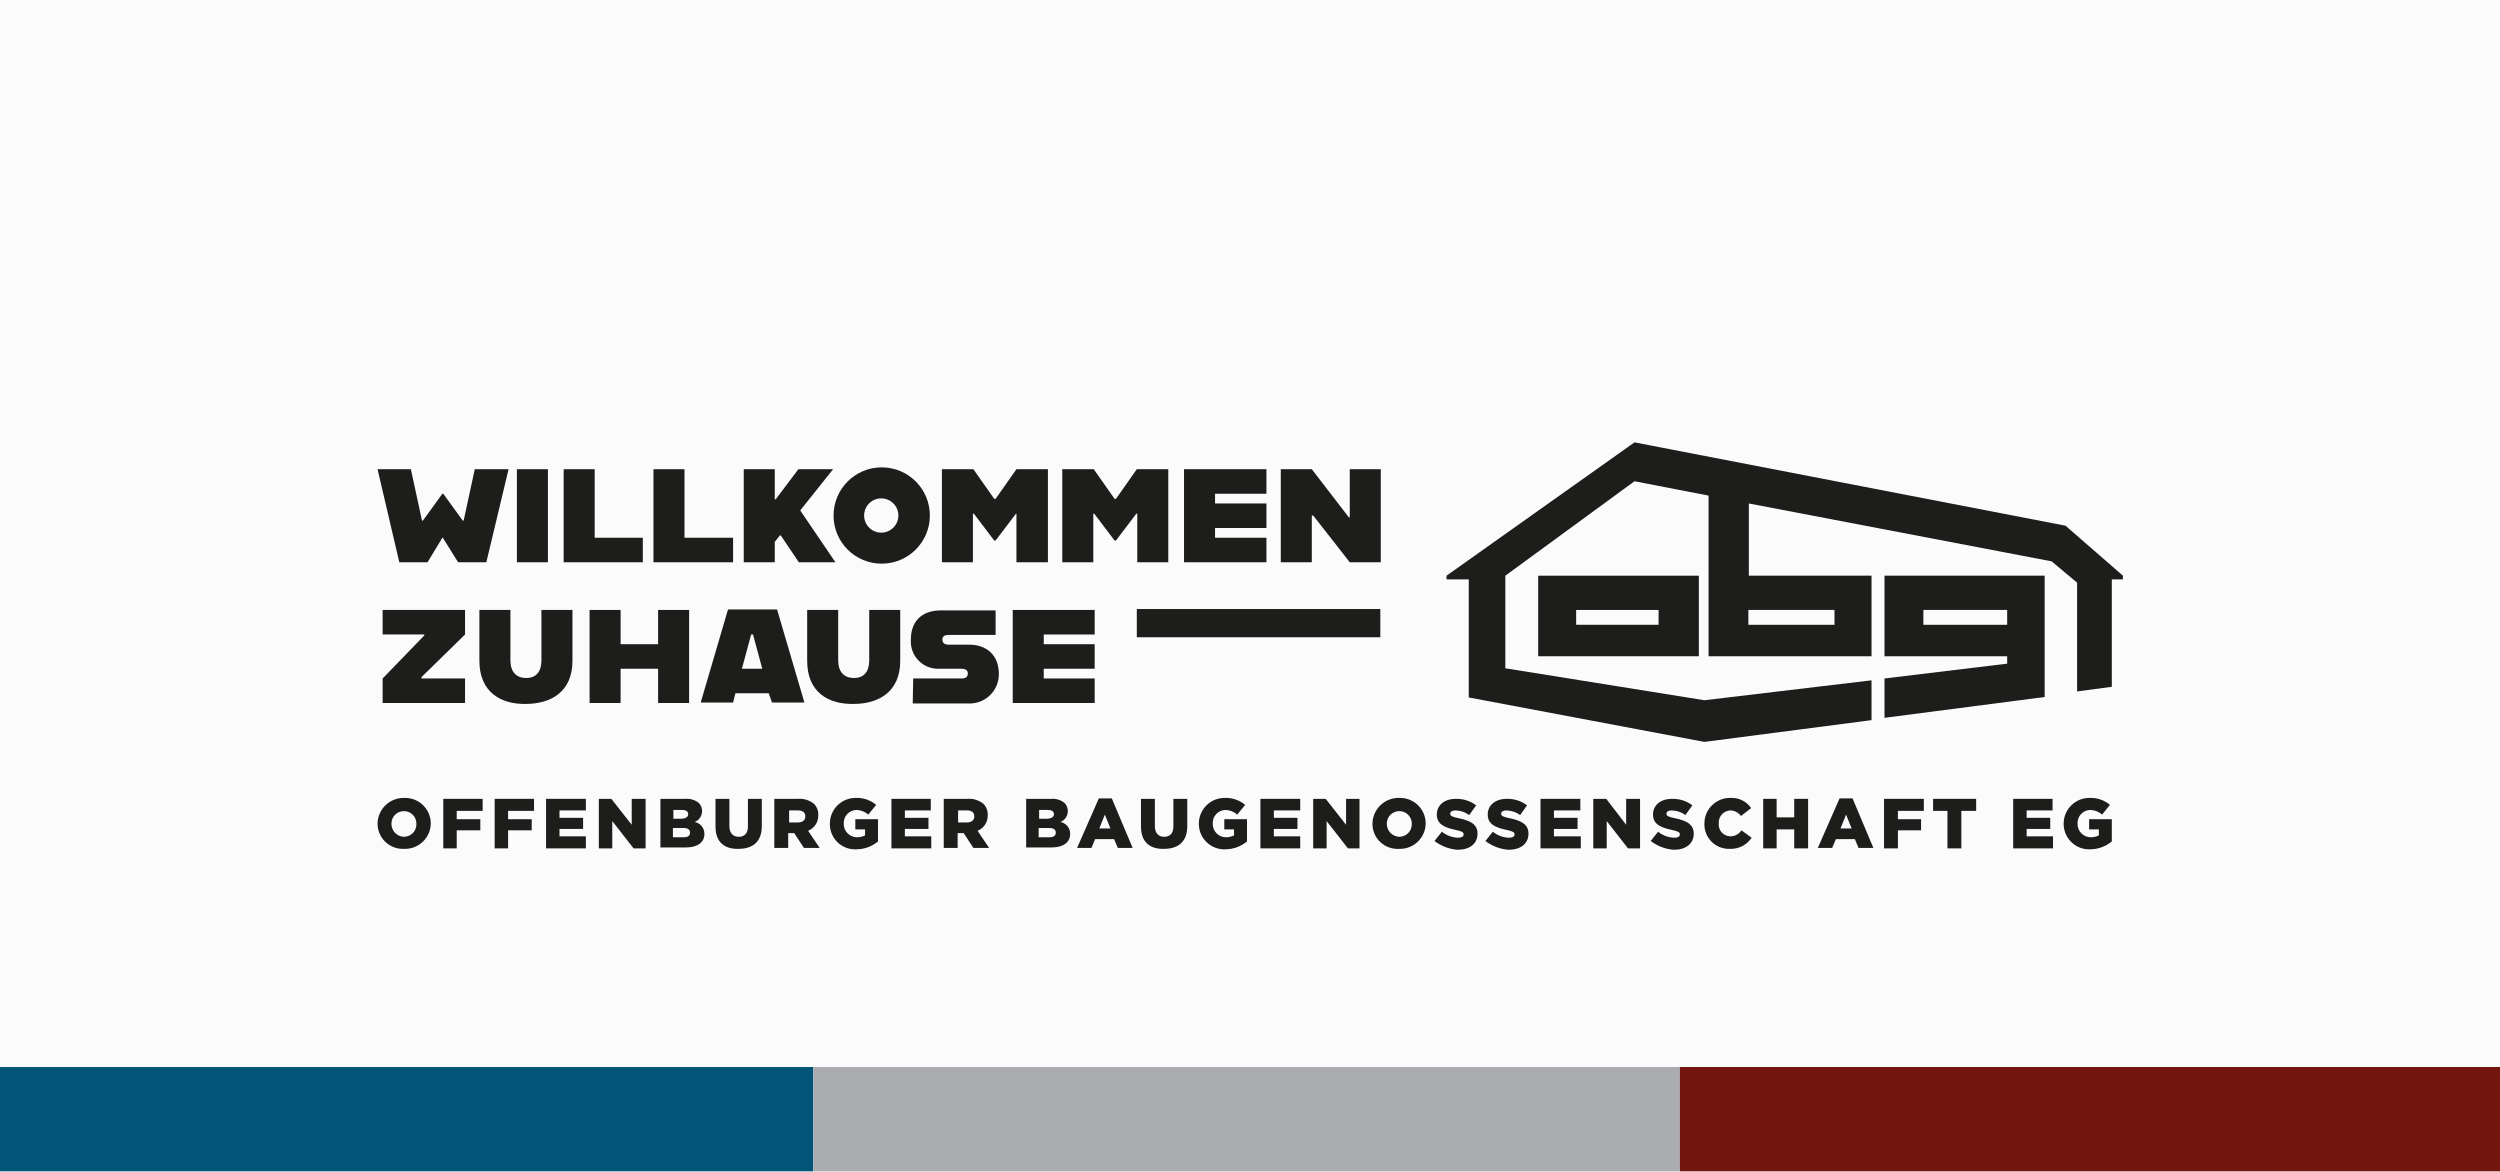
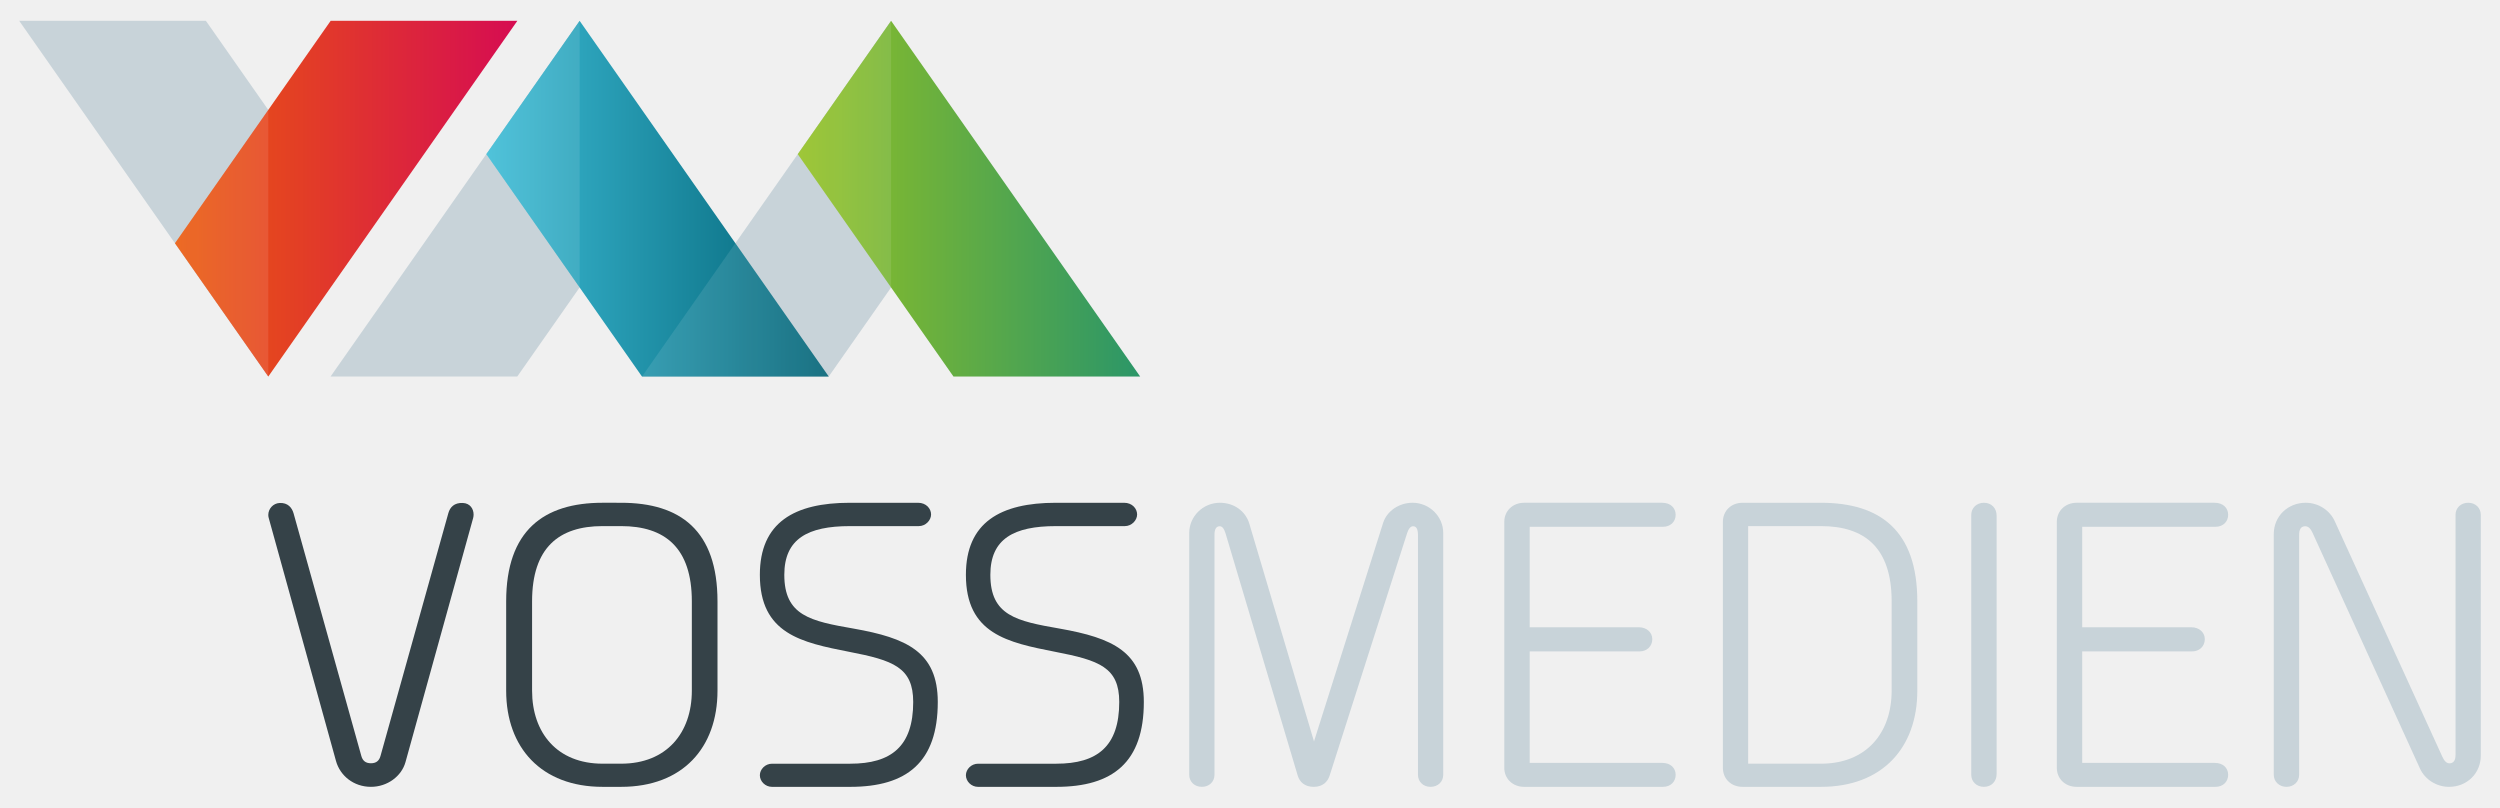
- <svg xmlns="http://www.w3.org/2000/svg" width="540" height="253" viewBox="0 0 540 253">
-   <defs>
-     <clipPath id="a">
-       <rect width="453.5" height="141.7" />
-     </clipPath>
-     <clipPath id="ai">
-       <rect width="453.5" height="141.7" transform="translate(-68.4 -32.7)" />
-     </clipPath>
-     <clipPath id="ay">
-       <rect width="453.5" height="141.7" transform="translate(-202.3 -62.9)" />
-     </clipPath>
-   </defs>
-   <g transform="translate(-690 42)">
-     <rect width="540" height="253" transform="translate(690 -42)" fill="#fff" opacity="0.726" />
-     <g transform="translate(733.25 26.65)">
-       <g clip-path="url(#a)">
-         <path d="M38.3,109.3h0a5.638,5.638,0,0,1,5.8-5.6,5.531,5.531,0,0,1,5.7,5.5h0a5.557,5.557,0,0,1-5.8,5.5,5.451,5.451,0,0,1-5.7-5.4m8.4,0h0a2.7,2.7,0,1,0-5.4-.1h0a2.8,2.8,0,0,0,2.7,2.9,2.711,2.711,0,0,0,2.7-2.8" fill="#1d1d1b" />
-       </g>
-       <g clip-path="url(#a)">
-         <path d="M52.5,103.9H61v2.6H55.4v1.8h5.1v2.4H55.4v3.9H52.5Z" fill="#1d1d1b" />
-       </g>
-       <g clip-path="url(#a)">
-         <path d="M63.6,103.9h8.5v2.6H66.5v1.8h5.1v2.4H66.5v3.9H63.6Z" fill="#1d1d1b" />
-       </g>
-       <g clip-path="url(#a)">
-         <path d="M74.7,103.9h8.6v2.5H77.6V108h5.1v2.4H77.6V112h5.7v2.6H74.7Z" fill="#1d1d1b" />
-       </g>
-       <g clip-path="url(#a)">
-         <path d="M86.1,103.9h2.7l4.4,5.6v-5.6h3v10.7H93.6L89,108.7v5.9H86.1Z" fill="#1d1d1b" />
-       </g>
-       <g clip-path="url(#a)">
-         <path d="M99.3,103.9h5.5a4.03,4.03,0,0,1,2.9.9,2.413,2.413,0,0,1,.7,1.7h0a2.545,2.545,0,0,1-1.6,2.4,2.578,2.578,0,0,1,2.1,2.6h0c0,1.8-1.5,2.9-4,2.9H99.4V103.9Zm6.1,3.3c0-.6-.5-.9-1.3-.9h-1.9v1.9h1.9c.8-.1,1.3-.4,1.3-1Zm-1,3h-2.3v2h2.3c.9,0,1.4-.3,1.4-1h0c0-.6-.4-1-1.4-1" fill="#1d1d1b" />
-       </g>
-       <g clip-path="url(#a)">
-         <path d="M111.3,109.9v-6h3v5.9c0,1.5.8,2.3,2,2.3s2-.7,2-2.2v-6h3v5.9c0,3.4-2,4.9-5,4.9-3.1.1-5-1.5-5-4.8" fill="#1d1d1b" />
-       </g>
-       <g clip-path="url(#a)">
-         <path d="M124.1,103.9h5a4.883,4.883,0,0,1,3.5,1.1,3.327,3.327,0,0,1,.9,2.5h0a3.51,3.51,0,0,1-2.2,3.3l2.5,3.7h-3.4l-2.1-3.2H127v3.2h-3V103.9Zm5,5.1c1,0,1.6-.5,1.6-1.3h0c0-.9-.6-1.3-1.6-1.3h-1.9V109h1.9Z" fill="#1d1d1b" />
-       </g>
-       <g clip-path="url(#a)">
-         <path d="M136,109.3h0a5.552,5.552,0,0,1,5.7-5.6,6.386,6.386,0,0,1,4.3,1.5l-1.7,2.1a4,4,0,0,0-2.6-1,2.8,2.8,0,0,0-2.7,2.9h0a2.865,2.865,0,0,0,2.9,3,3.867,3.867,0,0,0,1.7-.4v-1.3h-2.1v-2.2h4.9v4.8a7.328,7.328,0,0,1-4.6,1.7,5.441,5.441,0,0,1-5.8-5.5" fill="#1d1d1b" />
-       </g>
-       <g clip-path="url(#a)">
-         <path d="M149.3,103.9h8.5v2.5h-5.6V108h5.1v2.4h-5.1V112h5.7v2.6h-8.6Z" fill="#1d1d1b" />
-       </g>
-       <g clip-path="url(#a)">
-         <path d="M160.7,103.9h5a4.883,4.883,0,0,1,3.5,1.1,3.327,3.327,0,0,1,.9,2.5h0a3.51,3.51,0,0,1-2.2,3.3l2.5,3.7H167l-2.1-3.2h-1.3v3.2h-3V103.9Zm4.9,5.1c1,0,1.6-.5,1.6-1.3h0c0-.9-.6-1.3-1.6-1.3h-1.9V109h1.9Z" fill="#1d1d1b" />
-       </g>
-       <g clip-path="url(#a)">
-         <path d="M178.3,103.9h5.5a4.03,4.03,0,0,1,2.9.9,2.413,2.413,0,0,1,.7,1.7h0a2.545,2.545,0,0,1-1.6,2.4,2.578,2.578,0,0,1,2.1,2.6h0c0,1.8-1.5,2.9-4,2.9h-5.5V103.9Zm6.1,3.3c0-.6-.5-.9-1.3-.9h-1.9v1.9h1.9c.8-.1,1.3-.4,1.3-1Zm-1,3h-2.3v2h2.3c.9,0,1.4-.3,1.4-1h0c0-.6-.4-1-1.4-1" fill="#1d1d1b" />
-       </g>
-       <g clip-path="url(#a)">
-         <path d="M194.1,103.8h2.8l4.5,10.7h-3.2l-.8-1.9h-4.1l-.8,1.9h-3.1Zm2.5,6.5-1.2-3-1.2,3Z" fill="#1d1d1b" />
-       </g>
-       <g clip-path="url(#a)">
-         <path d="M203.2,109.9v-6h3v5.9c0,1.5.8,2.3,2,2.3s2-.7,2-2.2v-6h3v5.9c0,3.4-2,4.9-5,4.9-3.1.1-5-1.5-5-4.8" fill="#1d1d1b" />
-       </g>
-       <g clip-path="url(#a)">
-         <path d="M215.7,109.3h0a5.552,5.552,0,0,1,5.7-5.6,6.386,6.386,0,0,1,4.3,1.5l-1.7,2.1a4,4,0,0,0-2.6-1,2.8,2.8,0,0,0-2.7,2.9h0a2.865,2.865,0,0,0,2.9,3,3.867,3.867,0,0,0,1.7-.4v-1.3h-2.1v-2.2h4.9v4.8a7.328,7.328,0,0,1-4.6,1.7,5.5,5.5,0,0,1-5.8-5.5" fill="#1d1d1b" />
-       </g>
-       <g clip-path="url(#a)">
-         <path d="M229,103.9h8.6v2.5h-5.7V108H237v2.4h-5.1V112h5.7v2.6H229Z" fill="#1d1d1b" />
-       </g>
-       <g clip-path="url(#a)">
-         <path d="M240.4,103.9h2.7l4.4,5.6v-5.6h2.9v10.7h-2.5l-4.6-5.9v5.9h-2.9Z" fill="#1d1d1b" />
-       </g>
-       <g clip-path="url(#a)">
-         <path d="M253.2,109.3h0a5.638,5.638,0,0,1,5.8-5.6,5.531,5.531,0,0,1,5.7,5.5h0a5.557,5.557,0,0,1-5.8,5.5,5.392,5.392,0,0,1-5.7-5.4m8.5,0h0a2.7,2.7,0,1,0-5.4-.1h0a2.8,2.8,0,0,0,2.7,2.9,2.711,2.711,0,0,0,2.7-2.8" fill="#1d1d1b" />
-       </g>
-       <g clip-path="url(#a)">
-         <path d="M266.6,113l1.6-2a5.821,5.821,0,0,0,3.5,1.3c.8,0,1.2-.3,1.2-.7h0c0-.5-.4-.7-1.8-1-2.3-.5-4-1.2-4-3.3h0c0-2,1.6-3.4,4.1-3.4a7.016,7.016,0,0,1,4.4,1.4l-1.5,2.1a5.131,5.131,0,0,0-3-1c-.7,0-1.1.3-1.1.7h0c0,.5.4.7,1.9,1,2.4.5,4,1.3,4,3.3h0c0,2.2-1.7,3.5-4.3,3.5a9.232,9.232,0,0,1-5-1.9" fill="#1d1d1b" />
-       </g>
-       <g clip-path="url(#a)">
-         <path d="M277.6,113l1.6-2a5.821,5.821,0,0,0,3.5,1.3c.8,0,1.2-.3,1.2-.7h0c0-.5-.4-.7-1.8-1-2.3-.5-4-1.2-4-3.3h0c0-2,1.6-3.4,4.1-3.4a7.016,7.016,0,0,1,4.4,1.4l-1.5,2.1a5.131,5.131,0,0,0-3-1c-.7,0-1.1.3-1.1.7h0c0,.5.4.7,1.9,1,2.4.5,4,1.3,4,3.3h0c0,2.2-1.7,3.5-4.3,3.5a9.232,9.232,0,0,1-5-1.9" fill="#1d1d1b" />
-       </g>
-       <g clip-path="url(#a)">
-         <path d="M289.5,103.9h8.6v2.5h-5.7V108h5.1v2.4h-5.1V112h5.8v2.6h-8.7Z" fill="#1d1d1b" />
-       </g>
-       <g clip-path="url(#a)">
-         <path d="M300.9,103.9h2.8l4.3,5.6v-5.6h3v10.7h-2.6l-4.6-5.9v5.9h-2.9Z" fill="#1d1d1b" />
-       </g>
-       <g clip-path="url(#a)">
-         <path d="M313.3,113l1.6-2a5.821,5.821,0,0,0,3.5,1.3c.8,0,1.2-.3,1.2-.7h0c0-.5-.4-.7-1.8-1-2.3-.5-4-1.2-4-3.3h0c0-2,1.6-3.4,4.1-3.4a7.016,7.016,0,0,1,4.4,1.4l-1.5,2.1a5.131,5.131,0,0,0-3-1c-.7,0-1.1.3-1.1.7h0c0,.5.4.7,1.9,1,2.4.5,4,1.3,4,3.3h0c0,2.2-1.7,3.5-4.3,3.5a9.232,9.232,0,0,1-5-1.9" fill="#1d1d1b" />
-       </g>
-       <g clip-path="url(#a)">
-         <path d="M324.9,109.3h0a5.528,5.528,0,0,1,5.6-5.6,5.1,5.1,0,0,1,4.5,2.2l-2.2,1.7a2.935,2.935,0,0,0-2.3-1.2,2.614,2.614,0,0,0-2.5,2.8h0a2.557,2.557,0,0,0,2.5,2.8,2.813,2.813,0,0,0,2.4-1.3l2.2,1.6a5.371,5.371,0,0,1-4.7,2.4,5.28,5.28,0,0,1-5.5-5.4" fill="#1d1d1b" />
-       </g>
-       <g clip-path="url(#a)">
-         <path d="M337.6,103.9h2.9v4h3.8v-4h3v10.7h-3v-4.1h-3.8v4.1h-2.9Z" fill="#1d1d1b" />
-       </g>
-       <g clip-path="url(#a)">
-         <path d="M354.1,103.8h2.8l4.5,10.7h-3.2l-.8-1.9h-4.1l-.8,1.9h-3.1Zm2.6,6.5-1.2-3-1.2,3Z" fill="#1d1d1b" />
-       </g>
-       <g clip-path="url(#a)">
-         <path d="M363.7,103.9h8.6v2.6h-5.6v1.8h5v2.4h-5v3.9h-3Z" fill="#1d1d1b" />
-       </g>
-       <g clip-path="url(#a)">
-         <path d="M377.4,106.5h-3.1v-2.6h9.3v2.6h-3.2v8.1h-3Z" fill="#1d1d1b" />
-       </g>
-       <g clip-path="url(#a)">
-         <path d="M391.6,103.9h8.5v2.5h-5.6V108h5.1v2.4h-5.1V112h5.7v2.6h-8.6Z" fill="#1d1d1b" />
-       </g>
-       <g clip-path="url(#a)">
-         <path d="M402.5,109.3h0a5.552,5.552,0,0,1,5.7-5.6,6.385,6.385,0,0,1,4.3,1.5l-1.7,2.1a4,4,0,0,0-2.6-1,2.8,2.8,0,0,0-2.7,2.9h0a2.865,2.865,0,0,0,2.9,3,3.867,3.867,0,0,0,1.7-.4v-1.3H408v-2.2h4.9v4.8a7.328,7.328,0,0,1-4.6,1.7,5.5,5.5,0,0,1-5.8-5.5" fill="#1d1d1b" />
-       </g>
-       <g clip-path="url(#a)">
-         <path d="M289,73.1h34.7V55.7H289Zm26-6.8H297.2V63.1H315Z" fill="#1d1d1b" />
-       </g>
-       <g clip-path="url(#a)">
-         <path d="M402.9,44.9l-93.1-18L269.2,55.7v.8H274V82l50.9,9.6L361,86.9V78.3l-36.1,4.3-43-6.9v-20l27.9-20.4,16,3.1V73.1H361V55.7H334.5V40.1l65.4,12.5,5.5,4.6V80.7l7.5-1V56.5h2.4v-.8ZM353,66.3H334.4V63.1H353Z" fill="#1d1d1b" />
-       </g>
-       <g clip-path="url(#a)">
-         <path d="M363.8,55.7V73.1h26.5v1.6l-26.5,3.2v8.5l34.6-4.5V55.7Zm26.5,10.6H372.2V63.1h18.1Z" fill="#1d1d1b" />
-       </g>
-       <g clip-path="url(#a)">
-         <path d="M38.3,32.7h7.2l2.4,11.1h.2L52.3,38h.2l4.2,5.8h.2l2.4-11.1h7.3L61.8,52.8H55.7l-3.3-5.3h-.1l-3.2,5.3H43Z" fill="#1d1d1b" />
-       </g>
-       <g transform="translate(68.4 32.7)" clip-path="url(#ai)">
-         <rect width="6.7" height="20.1" fill="#1d1d1b" />
-       </g>
-       <g clip-path="url(#a)">
-         <path d="M95.6,47.5v5.3H78.5V32.7h6.7V47.5Z" fill="#1d1d1b" />
-       </g>
-       <g clip-path="url(#a)">
-         <path d="M115.1,47.5v5.3H97.9V32.7h6.7V47.5Z" fill="#1d1d1b" />
-       </g>
-       <g clip-path="url(#a)">
-         <path d="M125.2,47l-1.1,1.4v4.4h-6.7V32.7h6.7v6.5h.2l4.9-6.5h7.5l-7.1,8.9,7.6,11.2h-7.9L125.4,47Z" fill="#1d1d1b" />
-       </g>
-       <g clip-path="url(#a)">
-         <path d="M136.8,42.7a10.4,10.4,0,1,1,10.4,10.4,10.371,10.371,0,0,1-10.4-10.4m14,0a3.7,3.7,0,1,0-7.4,0,3.7,3.7,0,1,0,7.4,0" fill="#1d1d1b" />
-       </g>
-       <g clip-path="url(#a)">
-         <path d="M160.2,32.7H167l4.5,6.4h.3l4.5-6.4h6.8V52.8h-6.8V42.3h-.1l-4.4,5.8h-.3l-4.4-5.8h-.2V52.8h-6.7Z" fill="#1d1d1b" />
-       </g>
-       <g clip-path="url(#a)">
-         <path d="M186.2,32.7H193l4.5,6.4h.3l4.5-6.4h6.8V52.8h-6.7V42.3h-.2l-4.4,5.8h-.3l-4.4-5.8h-.2V52.8h-6.7Z" fill="#1d1d1b" />
-       </g>
-       <g clip-path="url(#a)">
-         <path d="M219.2,38v2.1h11.1v5.3H219.2v2.1h11.1v5.3H212.5V32.7h17.8V38Z" fill="#1d1d1b" />
-       </g>
-       <g clip-path="url(#a)">
-         <path d="M233.4,32.7h6.7l8,10.4h.2V32.7H255V52.8h-6.7l-7.9-10.1h-.3V52.8h-6.7Z" fill="#1d1d1b" />
-       </g>
-       <g clip-path="url(#a)">
-         <path d="M39.4,77.9l9-9.3v-.2h-9V63.1H57.2v5.3l-9.4,9.2v.3h9.4v5.3H39.4Z" fill="#1d1d1b" />
-       </g>
-       <g clip-path="url(#a)">
-         <path d="M60.3,74.1v-11H67V74c0,2.5,1.3,3.8,3.4,3.8s3.3-1.3,3.3-3.8V63.1h6.7v11c0,6.8-4.8,9.3-10.1,9.3-5.3.1-10-2.5-10-9.3" fill="#1d1d1b" />
-       </g>
-       <g clip-path="url(#a)">
-         <path d="M105.6,63.1V83.2H98.9V75.8H90.8v7.4H84.1V63.1h6.7v7.4h8.1V63.1Z" fill="#1d1d1b" />
-       </g>
-       <g clip-path="url(#a)">
-         <path d="M122.8,81.1h-7.2l-.5,2h-7L114,63h10.6l5.9,20.1h-7Zm-1.4-5.3-2-7.4H119l-2,7.4Z" fill="#1d1d1b" />
-       </g>
-       <g clip-path="url(#a)">
-         <path d="M131.1,74.1v-11h6.7V74c0,2.5,1.3,3.8,3.4,3.8s3.3-1.3,3.3-3.8V63.1h6.7v11c0,6.8-4.8,9.3-10.1,9.3-5.4.1-10-2.5-10-9.3" fill="#1d1d1b" />
-       </g>
-       <g clip-path="url(#a)">
-         <path d="M154,77.9h10.5c.9,0,1.3-.4,1.3-1.1,0-.6-.4-1-1.4-1h-4.8a5.879,5.879,0,0,1-6.1-6.3c0-4.7,3.2-6.3,6.4-6.3h11.9v5.3H161.6c-.8,0-1.3.3-1.3,1s.5,1.1,1.3,1.1h4.5c3.8,0,6.4,2.3,6.4,6.3a6.306,6.306,0,0,1-6.6,6.4h-12Z" fill="#1d1d1b" />
-       </g>
-       <g clip-path="url(#a)">
-         <path d="M182.2,68.4v2.1h11v5.3h-11v2.1h11v5.3H175.5V63.1h17.7v5.3Z" fill="#1d1d1b" />
-       </g>
-       <g transform="translate(202.3 62.9)" clip-path="url(#ay)">
-         <rect width="52.6" height="6.1" fill="#1d1d1b" />
-       </g>
+ <svg xmlns="http://www.w3.org/2000/svg" version="1.1" id="Ebene_1" x="0px" y="0px" width="780px" height="252px" viewBox="0 0 780 252" enable-background="new 0 0 780 252" xml:space="preserve">
+   <g>
+     <polygon fill="#C8D3D9" points="248.903,48.091 229.433,75.881 200.303,117.48 258.563,117.48 278.023,89.69 278.023,6.5  " />
+     <polygon fill="#C8D3D9" points="180.853,6.5 180.853,6.511 180.843,6.5  " />
+     <g>
+       <path fill="#354248" d="M139.883,160.11c0.527-1.884,1.864-3.298,4.515-3.186c2.304,0.095,3.363,1.874,3.363,3.622    c0,0.355-0.044,0.713-0.131,1.052l-21.119,76.182c-1.221,4.4-5.645,7.713-10.773,7.713c-5.403,0-9.638-3.476-10.903-8.05    l-20.997-75.843c-0.089-0.314-0.131-0.632-0.131-0.946c0-1.884,1.482-3.635,3.562-3.728c2.555-0.11,3.839,1.483,4.335,3.267    l21.138,75.69c0.426,1.521,1.39,2.254,2.996,2.254c1.581,0,2.545-0.732,2.971-2.254L139.883,160.11z" />
+       <path fill="#354248" d="M193.78,156.864c18.53,0,30.079,8.7,30.079,30.763v27.875c0,17.753-10.844,29.993-30.081,29.993h-5.774    c-19.106,0-30.079-12.23-30.079-29.995v-27.873c0-22.074,11.676-30.766,30.079-30.766L193.78,156.864z M166.01,215.5    c0,13.113,7.787,22.769,21.997,22.769h5.773c14.258,0,22.073-9.66,22.073-22.769v-27.873c0-16.743-8.398-23.482-22.073-23.482    h-5.775c-13.629,0-21.997,6.736-21.997,23.482L166.01,215.5z" />
+       <path fill="#354248" d="M240.871,245.5c-2.117,0-3.796-1.734-3.796-3.622c0-1.852,1.679-3.603,3.796-3.603h24.402    c12.808,0,19.646-5.411,19.646-19.252c0-10.796-6.224-13.006-20.021-15.665c-14.763-2.899-27.823-5.565-27.823-24.017    c0-16.356,10.785-22.476,28.073-22.476h21.301c2.523,0,4.047,1.84,4.047,3.642c0,1.85-1.719,3.641-3.834,3.641h-21.514    c-13.079,0-20.445,3.94-20.445,15.193c0,12.766,8.204,14.446,21.667,16.787c16.423,2.908,26.217,7.231,26.217,22.894    c0,18.786-9.654,26.476-27.313,26.476L240.871,245.5z" />
+       <path fill="#354248" d="M305.156,245.5c-2.116,0-3.796-1.734-3.796-3.622c0-1.852,1.68-3.603,3.796-3.603h24.401    c12.81,0,19.646-5.411,19.646-19.252c0-10.796-6.222-13.006-20.021-15.665c-14.759-2.899-27.821-5.565-27.821-24.017    c0-16.356,10.786-22.476,28.074-22.476h21.302c2.521,0,4.044,1.84,4.044,3.642c0,1.85-1.717,3.641-3.835,3.641h-21.511    c-13.081,0-20.446,3.94-20.446,15.193c0,12.766,8.204,14.446,21.668,16.787c16.42,2.908,26.217,7.231,26.217,22.894    c0,18.786-9.656,26.476-27.315,26.476L305.156,245.5z" />
+       <path fill="#C8D3D9" d="M431.554,163.075c1.195-3.638,4.942-6.214,9.164-6.214c5.286,0,9.567,4.281,9.567,9.416v75.469    c0,2.1-1.591,3.749-3.958,3.749c-2.332,0-3.922-1.649-3.922-3.749v-74.884c0-1.729-0.48-2.557-1.35-2.661    c-0.916-0.109-1.576,0.704-2.053,2.192l-24.157,75.597c-0.641,2.008-2.235,3.505-4.939,3.505c-2.822,0-4.414-1.479-5.021-3.516    l-22.511-75.553c-0.446-1.508-1.112-2.394-2.06-2.226c-0.893,0.159-1.396,0.932-1.396,2.661v74.884c0,2.1-1.592,3.749-3.922,3.749    c-2.369,0-3.959-1.649-3.959-3.749v-75.469c0-5.135,4.282-9.416,9.567-9.416c4.398,0,7.977,2.587,9.166,6.468l20.197,67.993    L431.554,163.075z" />
+       <path fill="#C8D3D9" d="M469.341,162.807c0-3.423,2.656-5.945,6.177-5.945h43.076c2.694,0,4.207,1.688,4.207,3.766    c0,2.098-1.549,3.731-3.959,3.731h-41.581v31.346h34.044c2.513,0,4.212,1.634,4.212,3.731c0,2.226-1.73,3.803-3.96,3.803h-34.296    v34.782h41.333c2.669,0,4.208,1.63,4.208,3.726c0,2.079-1.527,3.749-3.96,3.749h-43.324c-3.521,0-6.177-2.504-6.177-5.927V162.807    z" />
+       <path fill="#C8D3D9" d="M537.538,162.811c0-3.4,2.547-5.946,6.14-5.946h24.443c18.531,0,30.08,8.7,30.08,30.763v27.875    c0,17.757-10.888,29.993-30.08,29.993h-24.443c-3.593,0-6.14-2.528-6.14-5.927V162.811z M590.194,187.627    c0-16.741-8.396-23.482-22.073-23.482h-22.699v74.128h22.699c14.255,0,22.073-9.661,22.073-22.769V187.627z" />
+       <path fill="#C8D3D9" d="M615.03,160.627c0-2.114,1.648-3.766,3.959-3.766c2.308,0,3.956,1.64,3.956,4.019v80.617    c0,2.378-1.648,3.998-3.956,3.998c-2.311,0-3.959-1.634-3.959-3.749V160.627z" />
+       <path fill="#C8D3D9" d="M641.728,162.807c0-3.423,2.654-5.945,6.176-5.945h43.074c2.693,0,4.211,1.688,4.211,3.766    c0,2.098-1.553,3.731-3.961,3.731h-41.582v31.346h34.045c2.512,0,4.211,1.634,4.211,3.731c0,2.226-1.729,3.803-3.957,3.803    h-34.297v34.782h41.33c2.672,0,4.211,1.63,4.211,3.726c0,2.079-1.529,3.749-3.959,3.749h-43.326c-3.521,0-6.176-2.504-6.176-5.927    V162.807z" />
+       <path fill="#C8D3D9" d="M766.128,160.627c0-2.097,1.59-3.766,3.961-3.766c2.328,0,3.918,1.669,3.918,3.766v75.135    c0,5.452-4.24,9.733-9.904,9.733c-3.961,0-7.529-2.334-9.057-5.681l-33.547-73.615c-0.625-1.375-1.418-2.128-2.533-1.998    c-1.055,0.125-1.633,0.932-1.633,2.661v74.884c0,2.115-1.646,3.749-3.957,3.749c-2.25,0-3.959-1.618-3.959-3.749v-75.133    c0-5.46,4.289-9.752,9.982-9.752c3.975,0,7.494,2.363,9.021,5.702l33.609,73.578c0.629,1.373,1.412,2.161,2.506,1.996    c1.023-0.154,1.596-0.931,1.596-2.658L766.128,160.627z" />
    </g>
-     <path d="M59.528-17.161H235.2V-39.685H59.528Z" transform="translate(630.472 228.161)" fill="#025577" />
-     <path d="M130.394-17.161H317.578V-39.685H130.394Z" transform="translate(735.279 228.161)" fill="#abacaf" />
-     <path d="M190.866-17.161H368.009V-39.685H190.866Z" transform="translate(861.991 228.161)" fill="#73160e" />
+     <polygon fill="#C8D3D9" points="64.243,6.5 5.993,6.5 54.583,75.891 83.703,117.48 83.703,34.29  " />
+     <polygon fill="#C8D3D9" points="180.843,6.5 151.723,48.091 103.133,117.48 161.383,117.48 180.843,89.69 180.853,89.69   180.853,6.511  " />
+     <linearGradient id="SVGID_1_" gradientUnits="userSpaceOnUse" x1="54.583" y1="61.99" x2="161.413" y2="61.99">
+       <stop offset="0" style="stop-color:#EA5B0C" />
+       <stop offset="1" style="stop-color:#D60C52" />
+     </linearGradient>
+     <polygon fill="url(#SVGID_1_)" points="103.163,6.5 83.703,34.29 54.583,75.891 83.703,117.48 112.833,75.891 161.413,6.5  " />
+     <linearGradient id="SVGID_2_" gradientUnits="userSpaceOnUse" x1="151.723" y1="61.99" x2="258.563" y2="61.99">
+       <stop offset="0" style="stop-color:#3DBCD6" />
+       <stop offset="1" style="stop-color:#016275" />
+     </linearGradient>
+     <polygon fill="url(#SVGID_2_)" points="229.433,75.881 209.973,48.091 180.853,6.511 180.843,6.5 151.723,48.091 180.843,89.69   200.303,117.48 258.563,117.48  " />
+     <linearGradient id="SVGID_3_" gradientUnits="userSpaceOnUse" x1="248.903" y1="61.99" x2="355.733" y2="61.99">
+       <stop offset="0" style="stop-color:#94C122" />
+       <stop offset="1" style="stop-color:#2B9668" />
+     </linearGradient>
+     <polygon fill="url(#SVGID_3_)" points="307.153,48.091 278.023,6.5 248.903,48.091 278.023,89.69 297.483,117.48 355.733,117.48   " />
+     <polygon opacity="0.1" fill="#FFFFFF" points="180.853,6.511 180.853,89.69 180.843,89.69 151.723,48.091 180.843,6.5  " />
+     <polygon opacity="0.1" fill="#FFFFFF" points="258.563,117.48 200.303,117.48 229.433,75.881  " />
+     <polygon opacity="0.1" fill="#FFFFFF" points="278.023,6.5 278.023,89.69 248.903,48.091  " />
+     <polygon opacity="0.1" fill="#FFFFFF" points="83.703,34.29 83.703,117.48 54.583,75.891  " />
  </g>
</svg>
